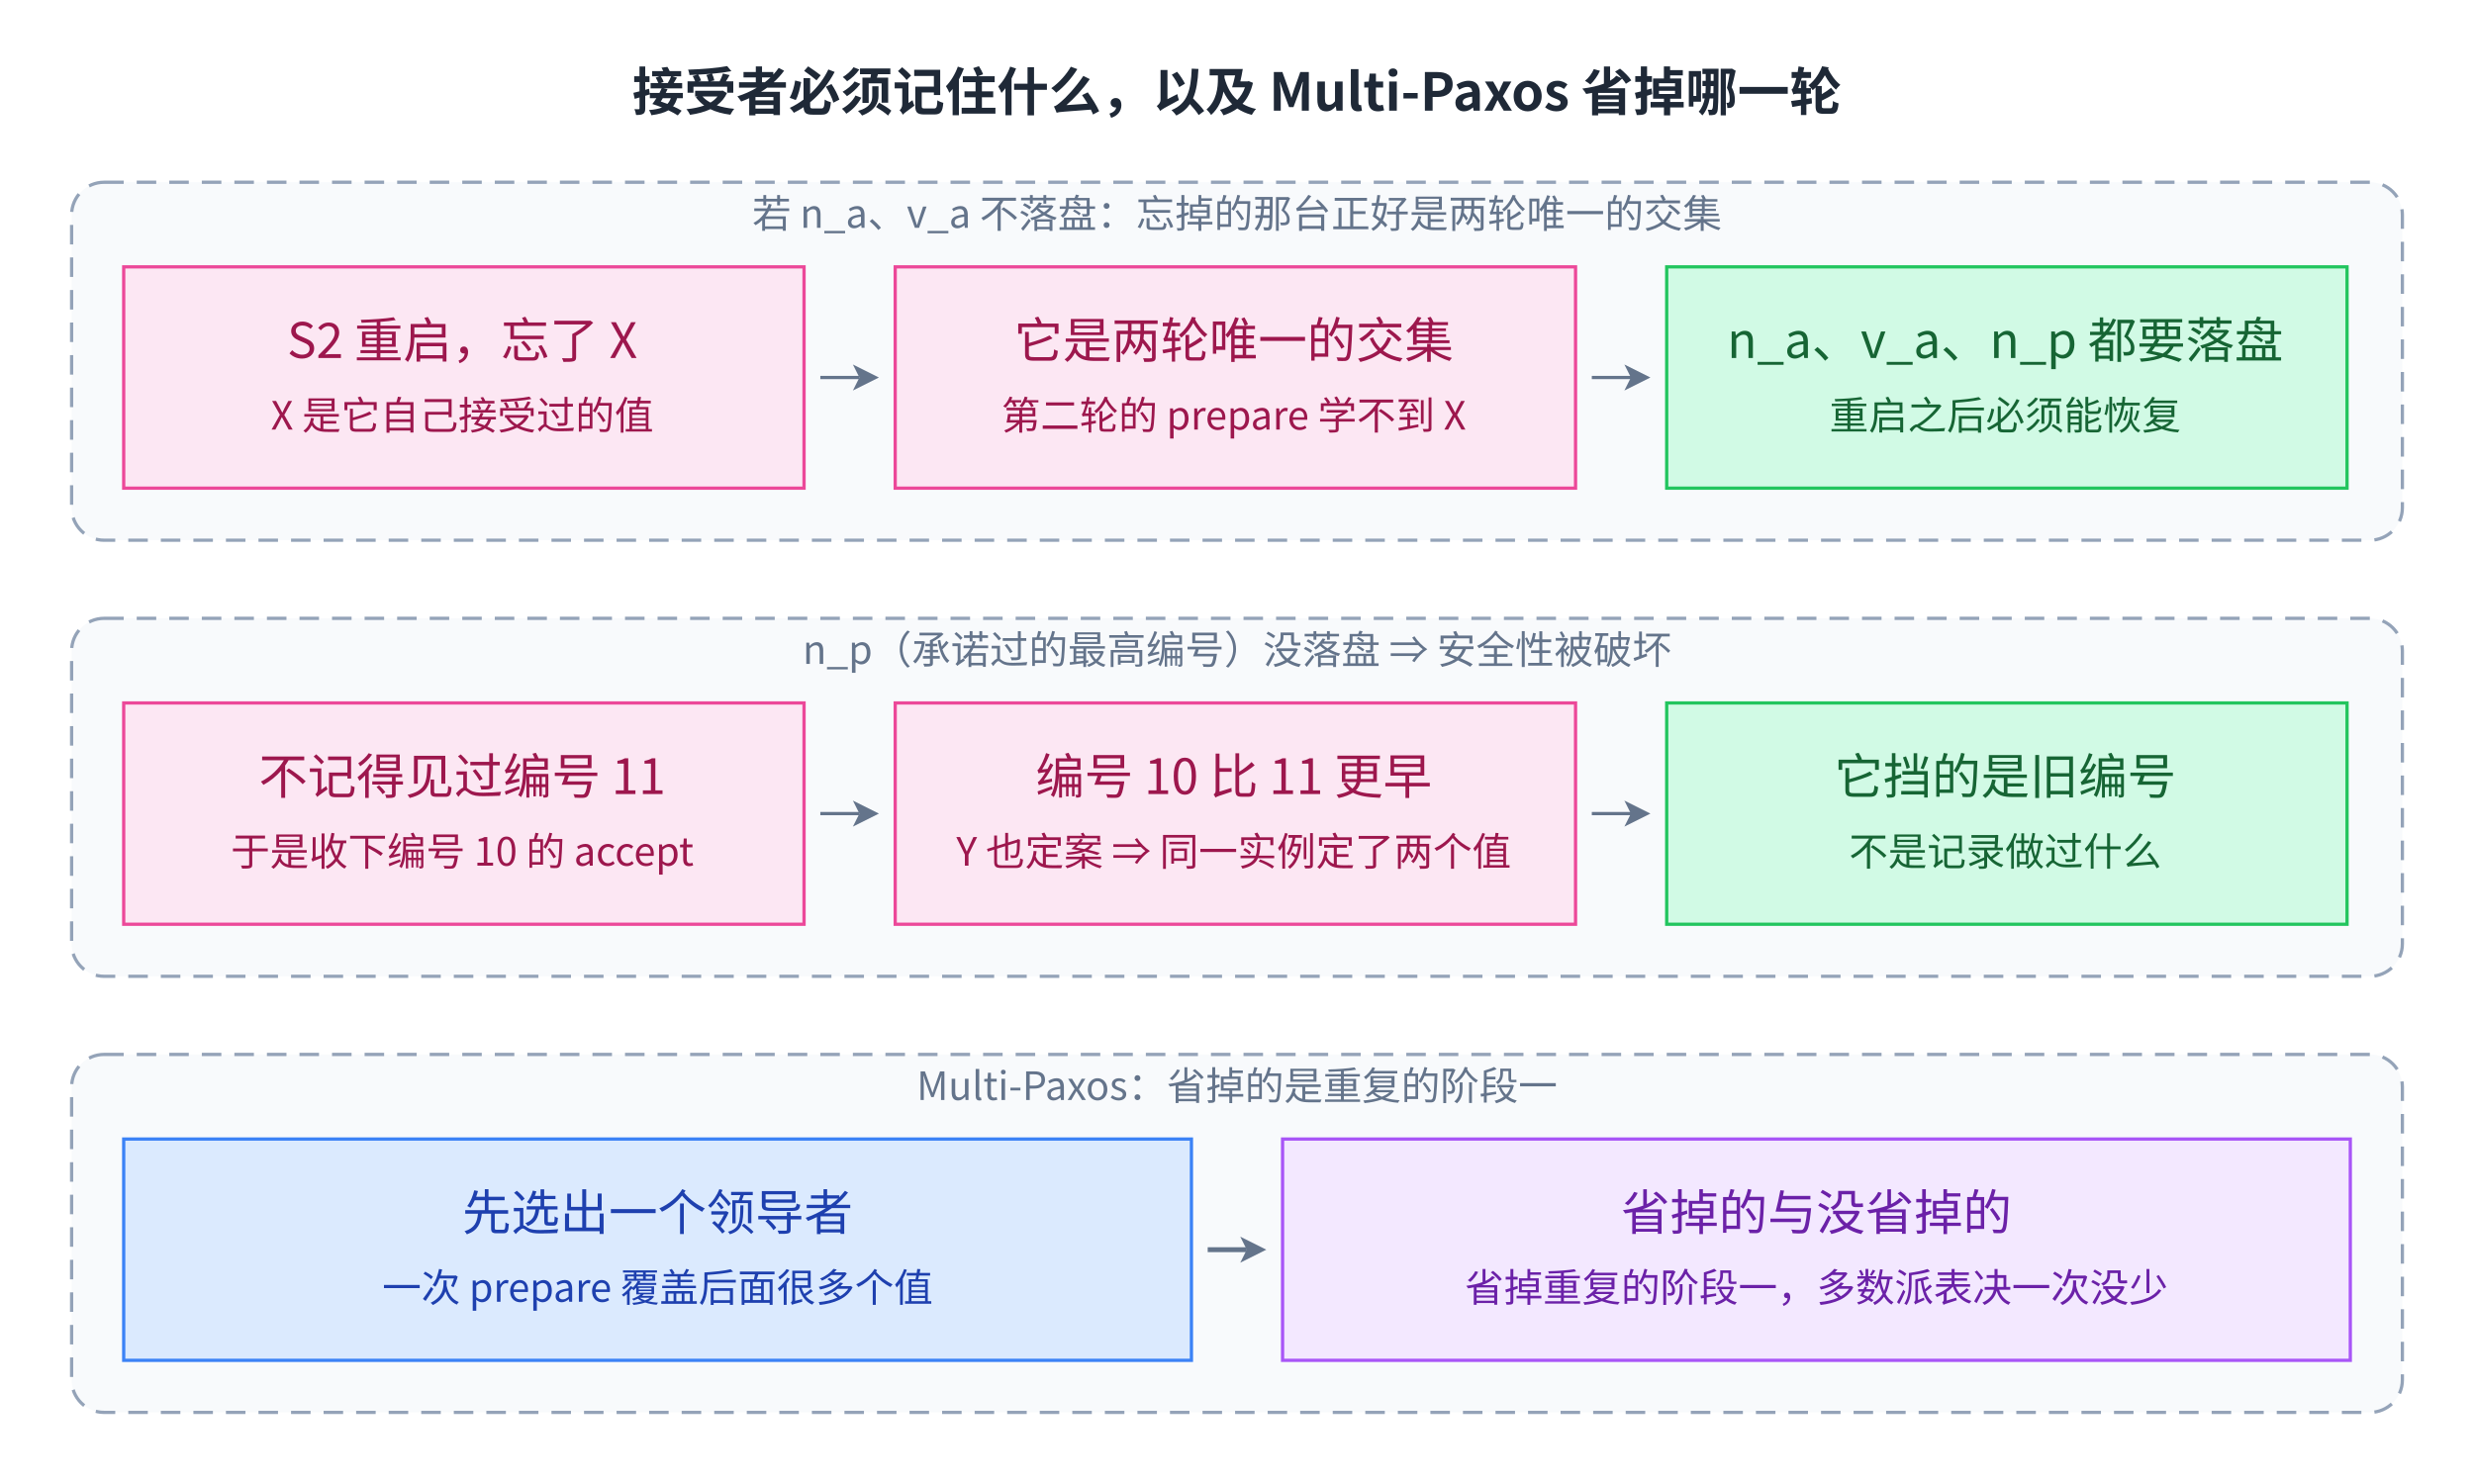
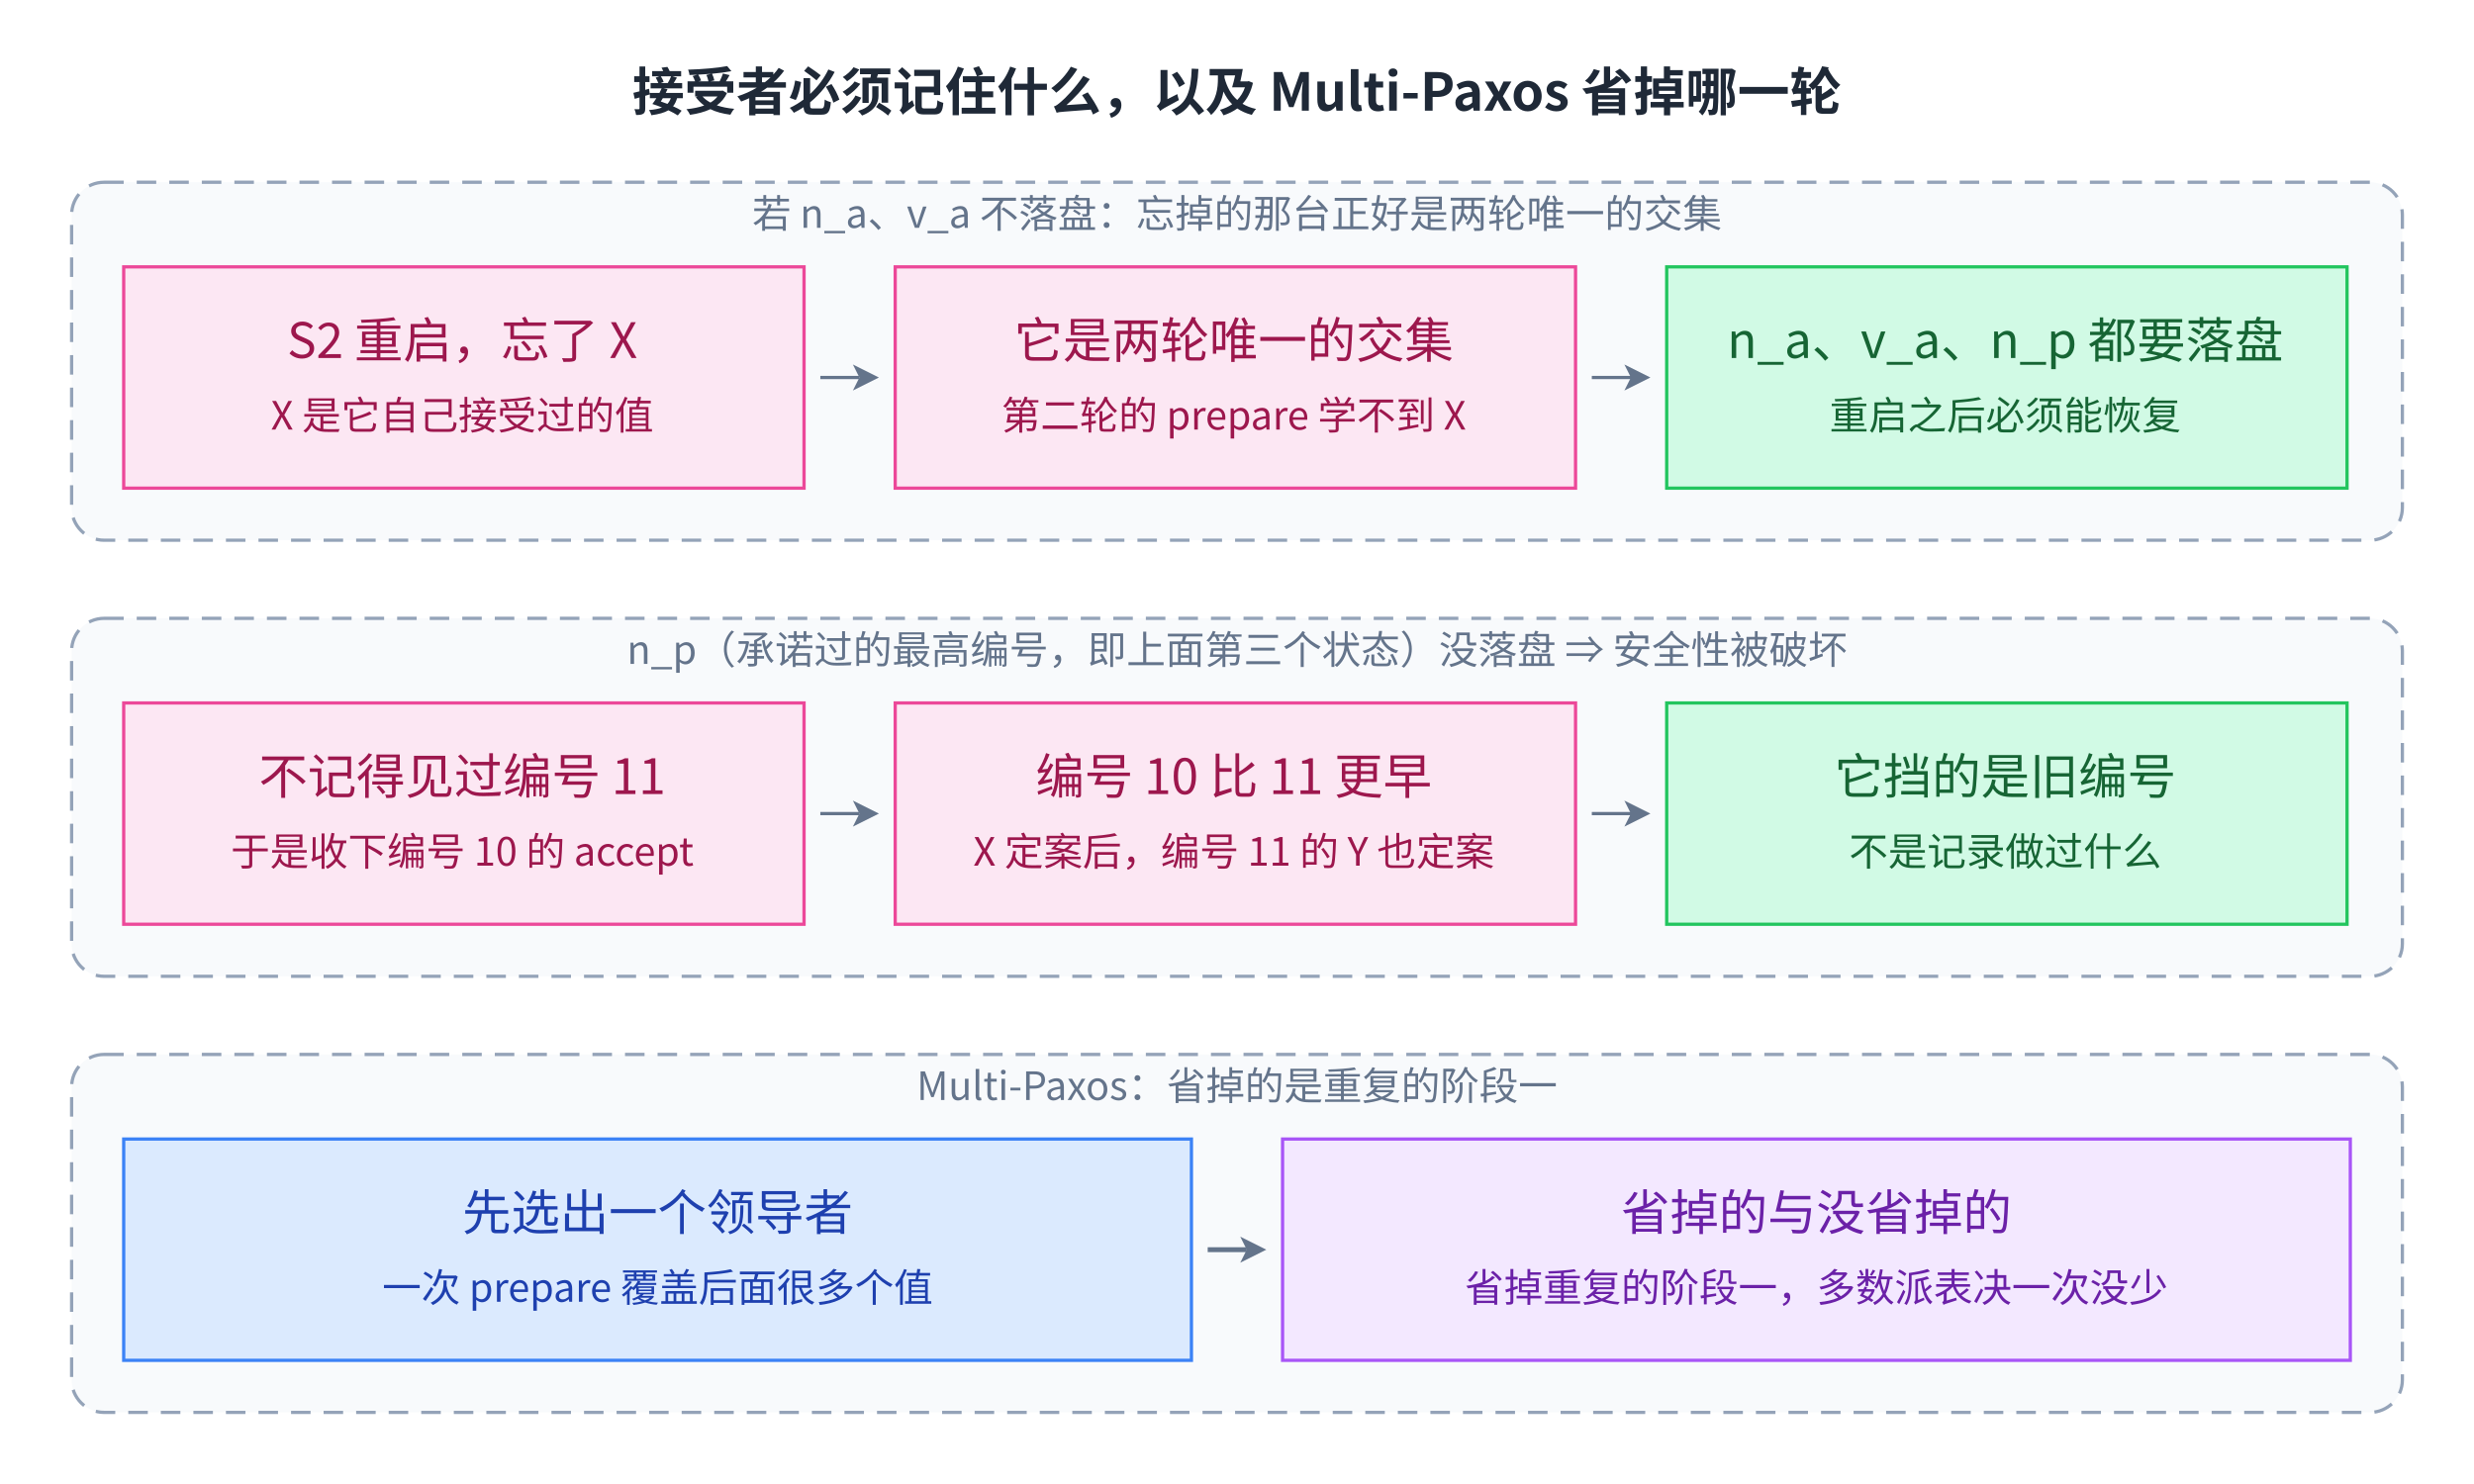
<svg xmlns="http://www.w3.org/2000/svg" viewBox="0 0 760 456" width="760" height="456" role="img" aria-labelledby="fig-paxos-9-title fig-paxos-9-desc">
  <defs>
    <style>
      text { font-family: 'PingFang SC', 'Microsoft YaHei', 'Noto Sans CJK SC', system-ui, sans-serif; }
    </style>
    <marker id="arrow" markerWidth="8" markerHeight="8" refX="2" refY="4" orient="auto" markerUnits="userSpaceOnUse">
      <path d="M0,0 L8,4 L0,8 L2,4 z" fill="#64748b" />
    </marker>
  </defs>
  <rect x="0" y="0" width="760" height="456" fill="#ffffff" />
  <text x="380" y="34" font-size="16" font-weight="600" fill="#1f2937" text-anchor="middle">接受者必须记住什么，以及 Multi-Paxos 省掉哪一轮</text>
  <rect x="22" y="56" width="716" height="110" rx="10" fill="#f8fafc" stroke="#94a3b8" stroke-dasharray="6,4" />
  <text x="380" y="70" font-size="12" fill="#64748b" text-anchor="middle">若 n_a、v_a 不落盘：忘掉的那台正好是两轮唯一的交集</text>
  <rect x="22" y="190" width="716" height="110" rx="10" fill="#f8fafc" stroke="#94a3b8" stroke-dasharray="6,4" />
-   <text x="380" y="204" font-size="12" fill="#64748b" text-anchor="middle">n_p（承诺过的最高编号）没落盘 ⇒ 安全性被破坏</text>
+   <text x="380" y="204" font-size="12" fill="#64748b" text-anchor="middle">n_p（承诺过的最高编号，即上面第三个状态）没落盘 ⇒ 安全性被破坏</text>
  <rect x="22" y="324" width="716" height="110" rx="10" fill="#f8fafc" stroke="#94a3b8" stroke-dasharray="6,4" />
  <text x="380" y="338" font-size="12" fill="#64748b" text-anchor="middle">Multi-Paxos：省掉的是重复的阶段一</text>
  <path d="M252,116 L264,116" fill="none" stroke="#64748b" marker-end="url(#arrow)" />
  <path d="M489,116 L501,116" fill="none" stroke="#64748b" marker-end="url(#arrow)" />
  <path d="M252,250 L264,250" fill="none" stroke="#64748b" marker-end="url(#arrow)" />
  <path d="M489,250 L501,250" fill="none" stroke="#64748b" marker-end="url(#arrow)" />
  <rect x="38" y="82" width="209" height="68" fill="#fce7f3" stroke="#ec4899" />
  <text x="142" y="110" font-size="15" fill="#9d174d" text-anchor="middle">S2 重启，忘了 X</text>
  <text x="142" y="132" font-size="12" fill="#9d174d" text-anchor="middle">X 是它自己接受过的值</text>
  <rect x="275" y="82" width="209" height="68" fill="#fce7f3" stroke="#ec4899" />
  <text x="379" y="110" font-size="15" fill="#9d174d" text-anchor="middle">它是两轮唯一的交集</text>
  <text x="379" y="132" font-size="12" fill="#9d174d" text-anchor="middle">第二轮的 prepare 学不到 X</text>
  <rect x="512" y="82" width="209" height="68" fill="#d1fae5" stroke="#22c55e" />
  <text x="616" y="110" font-size="15" fill="#166534" text-anchor="middle">n_a、v_a、n_p 都要落盘</text>
  <text x="616" y="132" font-size="12" fill="#166534" text-anchor="middle">重启之后必须能恢复</text>
  <rect x="38" y="216" width="209" height="68" fill="#fce7f3" stroke="#ec4899" />
  <text x="142" y="244" font-size="15" fill="#9d174d" text-anchor="middle">不记得见过编号 11</text>
  <text x="142" y="266" font-size="12" fill="#9d174d" text-anchor="middle">于是收下编号 10 的 accept</text>
  <rect x="275" y="216" width="209" height="68" fill="#fce7f3" stroke="#ec4899" />
  <text x="379" y="244" font-size="15" fill="#9d174d" text-anchor="middle">编号 10 比 11 更早</text>
-   <text x="379" y="266" font-size="12" fill="#9d174d" text-anchor="middle">Y 也定案 ⇒ 同一实例定了两个值</text>
+   <text x="379" y="266" font-size="12" fill="#9d174d" text-anchor="middle">X 定案后，编号 11 的 Y 也定案</text>
  <rect x="512" y="216" width="209" height="68" fill="#d1fae5" stroke="#22c55e" />
  <text x="616" y="244" font-size="15" fill="#166534" text-anchor="middle">它挡的是旧编号</text>
  <text x="616" y="266" font-size="12" fill="#166534" text-anchor="middle">不是记录做过什么</text>
  <rect x="38" y="350" width="328" height="68" fill="#dbeafe" stroke="#3b82f6" />
  <text x="202" y="378" font-size="15" fill="#1e40af" text-anchor="middle">先选出一个领导者</text>
  <text x="202" y="400" font-size="12" fill="#1e40af" text-anchor="middle">一次 prepare 覆盖后面很多个值</text>
  <rect x="394" y="350" width="328" height="68" fill="#f3e8ff" stroke="#a855f7" />
  <text x="558" y="378" font-size="15" fill="#6b21a8" text-anchor="middle">省掉的与没省掉的</text>
  <text x="558" y="400" font-size="12" fill="#6b21a8" text-anchor="middle">省掉重复的阶段一，多数派表决一次没少</text>
  <path d="M371,384 L383,384" fill="none" stroke="#64748b" stroke-width="1.5" marker-end="url(#arrow)" />
</svg>
